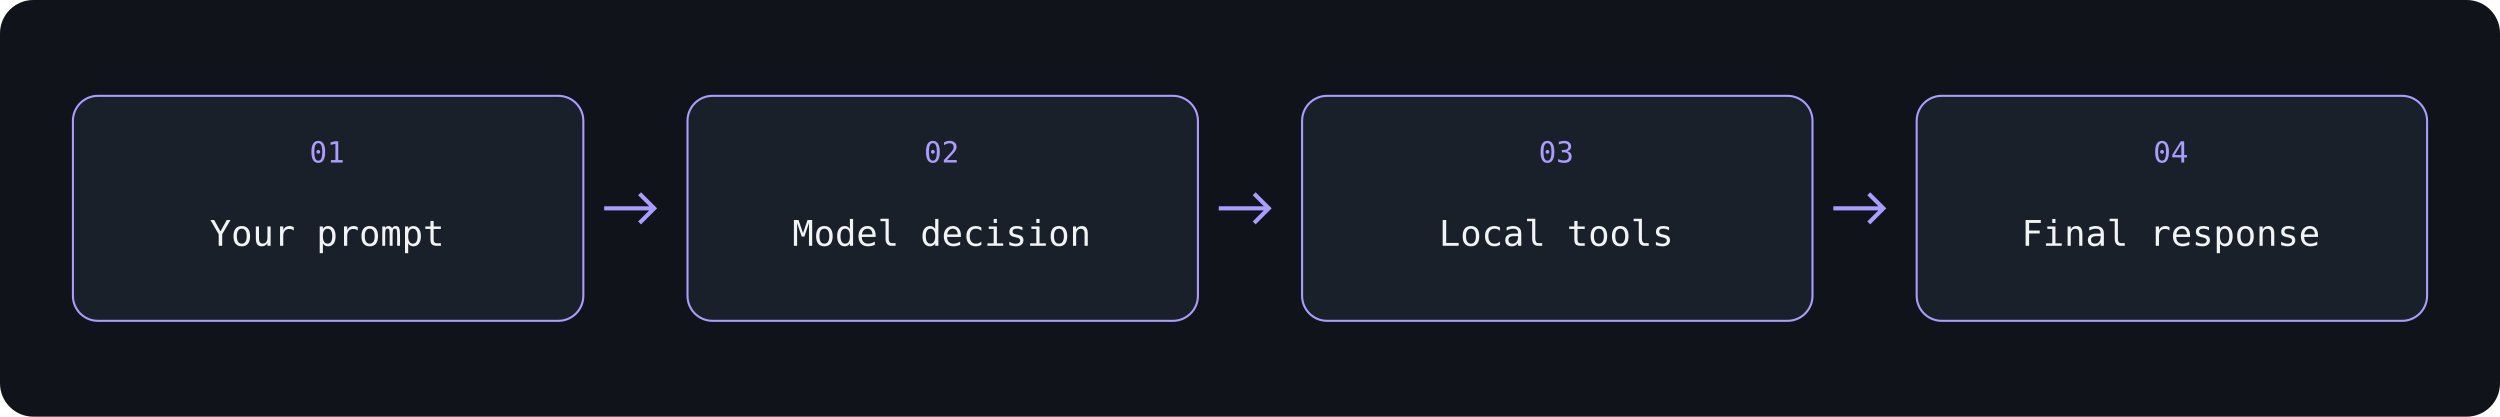
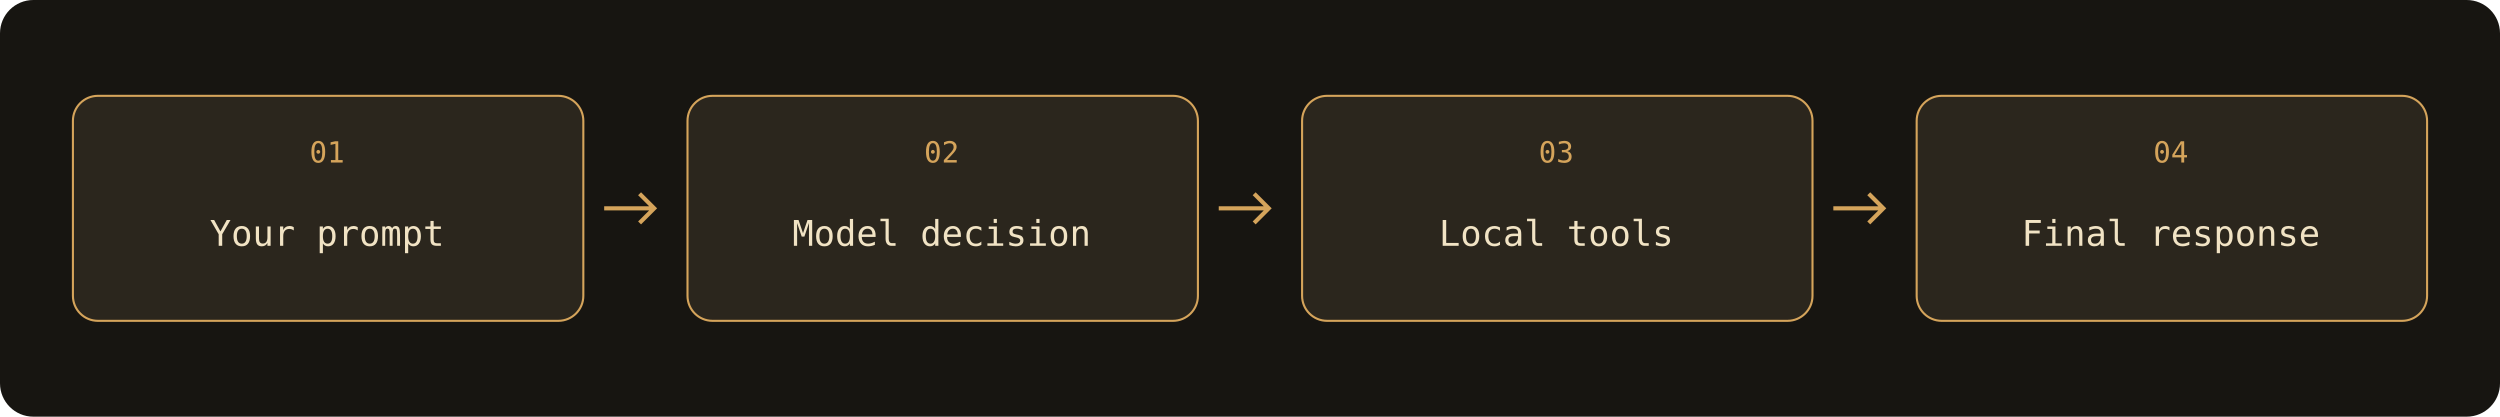
<svg xmlns="http://www.w3.org/2000/svg" width="1200" height="200" viewBox="0 0 1200 200">
-   <rect width="1200" height="200" rx="16" fill="#101319" />
+   <rect width="1200" height="200" rx="16" fill="#171511" />
  <g font-family="monospace" text-anchor="middle">
-     <rect x="35" y="46" width="245" height="108" rx="12" fill="#1a202a" stroke="#ab9cff" />
-     <text x="157" y="78" fill="#ab9cff" font-size="14">01</text>
-     <text x="157" y="118" fill="#f1f3f5" font-size="17">Your prompt</text>
-     <path d="M290 100h24m-7-7 7 7-7 7" fill="none" stroke="#ab9cff" stroke-width="2" />
-     <rect x="330" y="46" width="245" height="108" rx="12" fill="#1a202a" stroke="#ab9cff" />
-     <text x="452" y="78" fill="#ab9cff" font-size="14">02</text>
-     <text x="452" y="118" fill="#f1f3f5" font-size="17">Model decision</text>
-     <path d="M585 100h24m-7-7 7 7-7 7" fill="none" stroke="#ab9cff" stroke-width="2" />
-     <rect x="625" y="46" width="245" height="108" rx="12" fill="#1a202a" stroke="#ab9cff" />
-     <text x="747" y="78" fill="#ab9cff" font-size="14">03</text>
-     <text x="747" y="118" fill="#f1f3f5" font-size="17">Local tools</text>
-     <path d="M880 100h24m-7-7 7 7-7 7" fill="none" stroke="#ab9cff" stroke-width="2" />
-     <rect x="920" y="46" width="245" height="108" rx="12" fill="#1a202a" stroke="#ab9cff" />
-     <text x="1042" y="78" fill="#ab9cff" font-size="14">04</text>
-     <text x="1042" y="118" fill="#f1f3f5" font-size="17">Final response</text>
+     <rect x="35" y="46" width="245" height="108" rx="12" fill="#2b261d" stroke="#d5a45b" />
+     <text x="157" y="78" fill="#d5a45b" font-size="14">01</text>
+     <text x="157" y="118" fill="#f1e3c4" font-size="17">Your prompt</text>
+     <path d="M290 100h24m-7-7 7 7-7 7" fill="none" stroke="#d5a45b" stroke-width="2" />
+     <rect x="330" y="46" width="245" height="108" rx="12" fill="#2b261d" stroke="#d5a45b" />
+     <text x="452" y="78" fill="#d5a45b" font-size="14">02</text>
+     <text x="452" y="118" fill="#f1e3c4" font-size="17">Model decision</text>
+     <path d="M585 100h24m-7-7 7 7-7 7" fill="none" stroke="#d5a45b" stroke-width="2" />
+     <rect x="625" y="46" width="245" height="108" rx="12" fill="#2b261d" stroke="#d5a45b" />
+     <text x="747" y="78" fill="#d5a45b" font-size="14">03</text>
+     <text x="747" y="118" fill="#f1e3c4" font-size="17">Local tools</text>
+     <path d="M880 100h24m-7-7 7 7-7 7" fill="none" stroke="#d5a45b" stroke-width="2" />
+     <rect x="920" y="46" width="245" height="108" rx="12" fill="#2b261d" stroke="#d5a45b" />
+     <text x="1042" y="78" fill="#d5a45b" font-size="14">04</text>
+     <text x="1042" y="118" fill="#f1e3c4" font-size="17">Final response</text>
  </g>
</svg>
